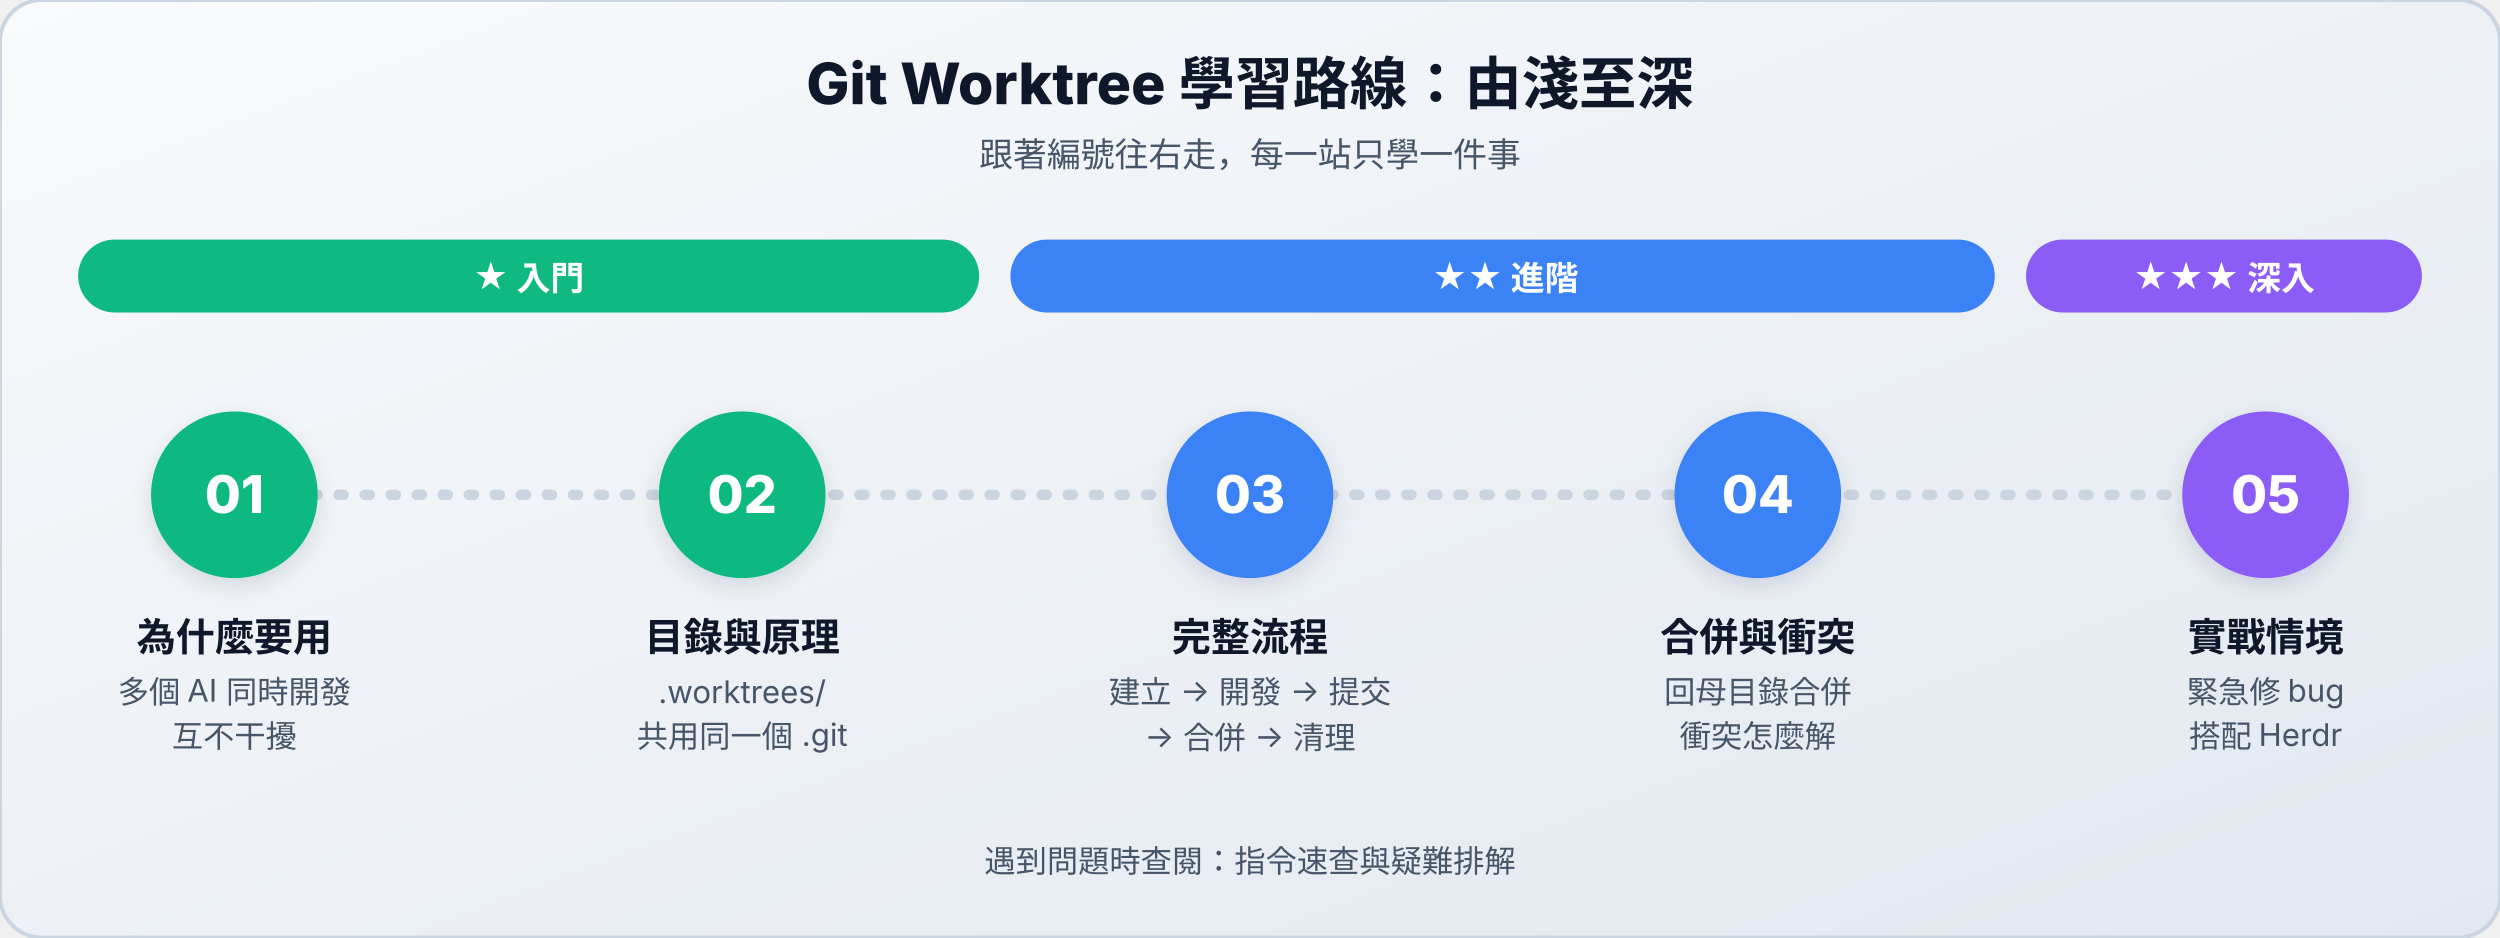
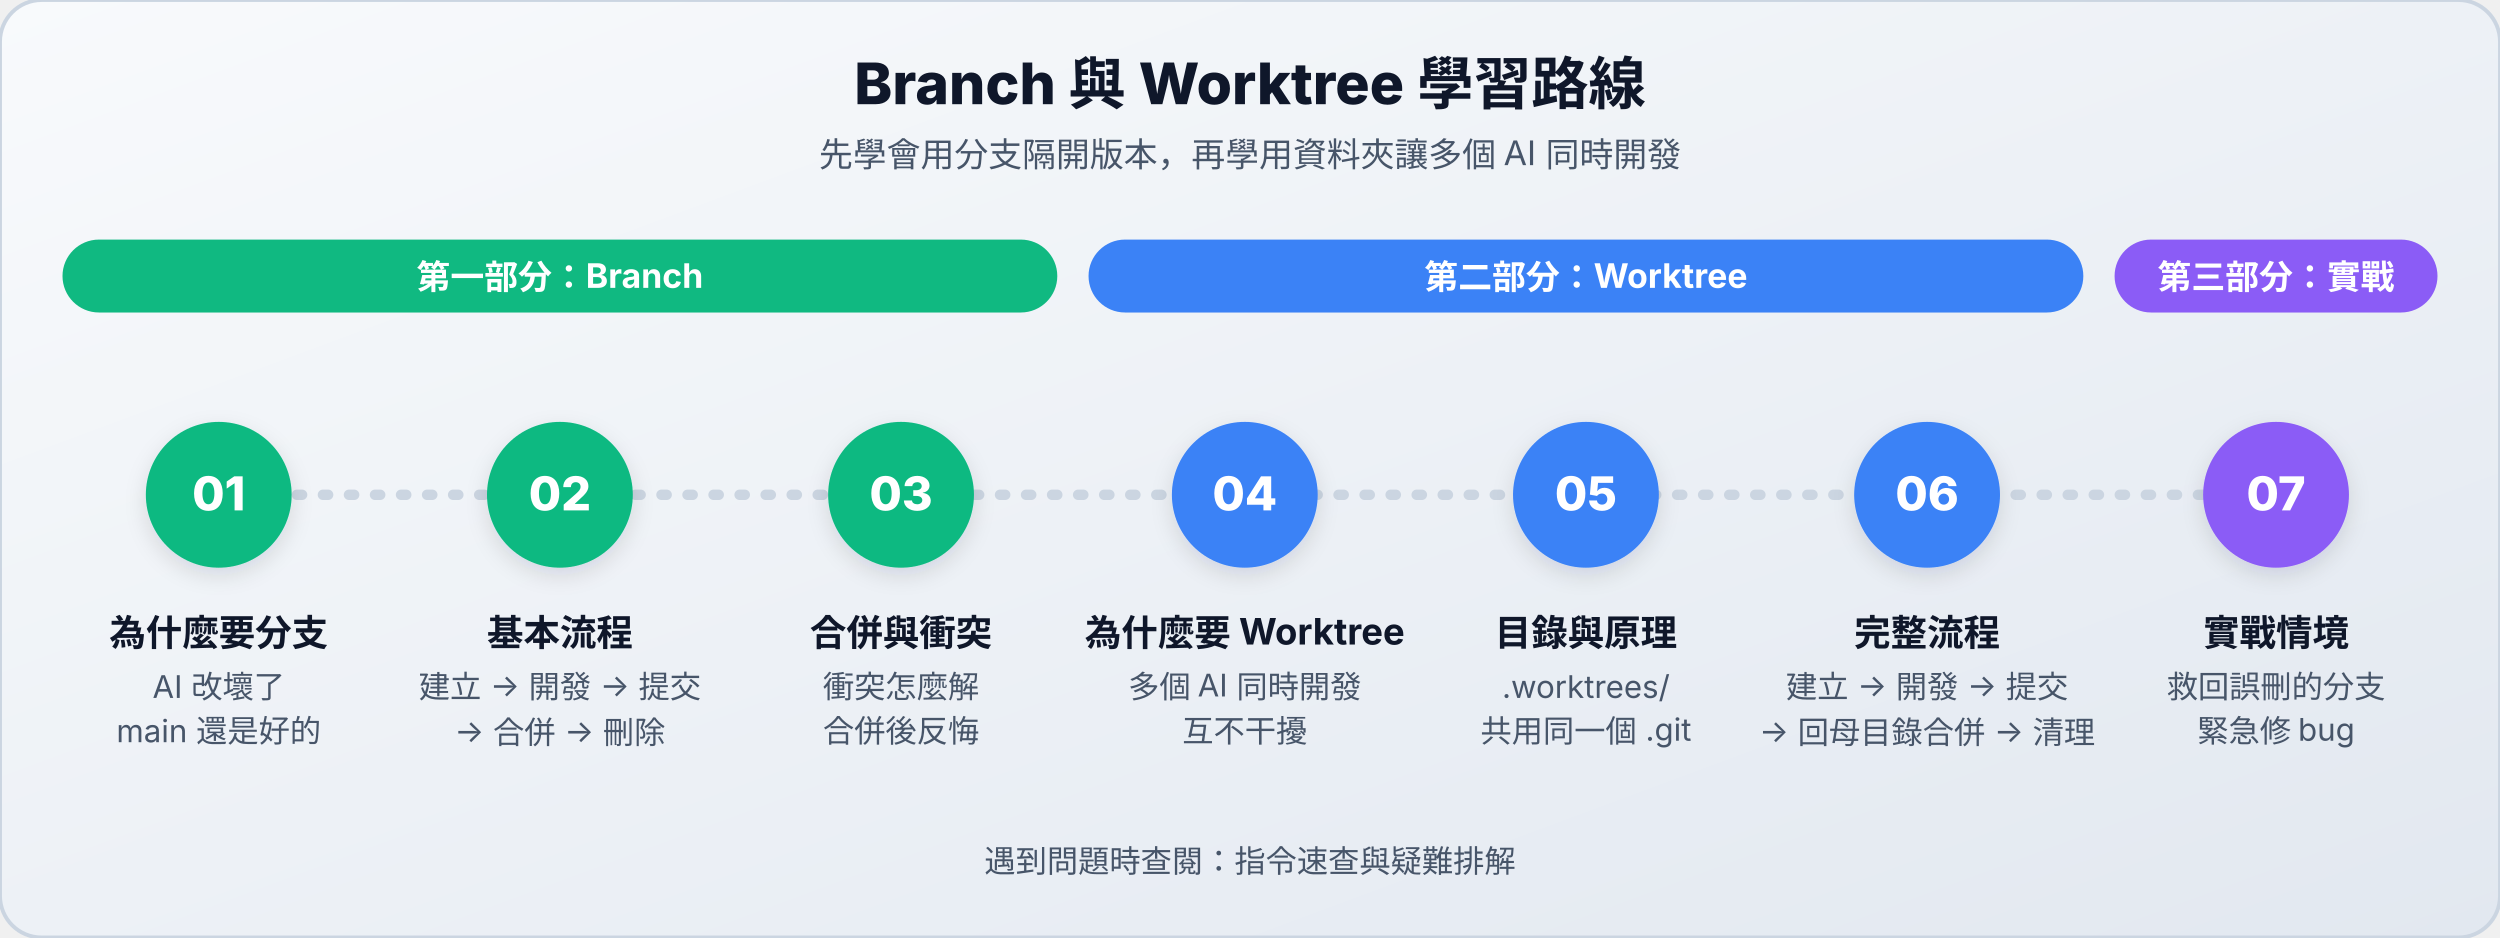
<svg xmlns="http://www.w3.org/2000/svg" viewBox="0 0 960 360" width="100%">
  <defs>
    <linearGradient id="bg" x1="0%" y1="0%" x2="100%" y2="100%">
      <stop offset="0%" stop-color="#f8fafc" />
      <stop offset="100%" stop-color="#e2e8f0" />
    </linearGradient>
    <filter id="shadow" x="-20%" y="-20%" width="140%" height="140%">
      <feDropShadow dx="0" dy="3" stdDeviation="4" flood-color="#0f172a" flood-opacity="0.12" />
    </filter>
  </defs>
  <style>
    text { font-family: -apple-system, BlinkMacSystemFont, "PingFang TC", "Noto Sans TC", "Microsoft JhengHei", sans-serif; }
    .title { font-size: 22px; font-weight: 800; fill: #0f172a; }
    .sub { font-size: 13px; fill: #475569; }
    .band { font-size: 13px; font-weight: 700; fill: #ffffff; }
-     .num { font-size: 20px; font-weight: 800; fill: #ffffff; }
-     .name { font-size: 15px; font-weight: 700; fill: #0f172a; }
+     .num { font-size: 18px; font-weight: 800; fill: #ffffff; }
+     .name { font-size: 14px; font-weight: 700; fill: #0f172a; }
    .desc { font-size: 12px; fill: #475569; }
  </style>
  <rect width="960" height="360" rx="16" fill="url(#bg)" stroke="#cbd5e1" stroke-width="1.5" />
-   <text x="480" y="40" class="title" text-anchor="middle">Git Worktree 學習路線：由淺至深</text>
-   <text x="480" y="64" class="sub" text-anchor="middle">跟著編號往右走，每一站只學一件事</text>
-   <rect x="30" y="92" width="346" height="28" rx="14" fill="#10b981" />
-   <text x="203" y="111" class="band" text-anchor="middle">★ 入門</text>
-   <rect x="388" y="92" width="378" height="28" rx="14" fill="#3b82f6" />
-   <text x="578" y="111" class="band" text-anchor="middle">★★ 進階</text>
-   <rect x="778" y="92" width="152" height="28" rx="14" fill="#8b5cf6" />
-   <text x="854" y="111" class="band" text-anchor="middle">★★★ 深入</text>
-   <line x1="90" y1="190" x2="870" y2="190" stroke="#cbd5e1" stroke-width="4" stroke-dasharray="2 8" stroke-linecap="round" />
+   <text x="480" y="40" class="title" text-anchor="middle">Branch 與 Worktree 學習路線</text>
+   <text x="480" y="64" class="sub" text-anchor="middle">先學會用分支隔開版本，再學用資料夾讓多個 AI 同時開發</text>
+   <rect x="24" y="92" width="382" height="28" rx="14" fill="#10b981" />
+   <text x="215" y="111" class="band" text-anchor="middle">第一部分：Branch</text>
+   <rect x="418" y="92" width="382" height="28" rx="14" fill="#3b82f6" />
+   <text x="609" y="111" class="band" text-anchor="middle">第二部分：Worktree</text>
+   <rect x="812" y="92" width="124" height="28" rx="14" fill="#8b5cf6" />
+   <text x="874" y="111" class="band" text-anchor="middle">第三部分：實戰</text>
+   <line x1="84" y1="190" x2="874" y2="190" stroke="#cbd5e1" stroke-width="4" stroke-dasharray="2 8" stroke-linecap="round" />
  <g filter="url(#shadow)">
-     <circle cx="90" cy="190" r="32" fill="#10b981" />
-     <circle cx="285" cy="190" r="32" fill="#10b981" />
-     <circle cx="480" cy="190" r="32" fill="#3b82f6" />
-     <circle cx="675" cy="190" r="32" fill="#3b82f6" />
-     <circle cx="870" cy="190" r="32" fill="#8b5cf6" />
+     <circle cx="84" cy="190" r="28" fill="#10b981" />
+     <circle cx="215" cy="190" r="28" fill="#10b981" />
+     <circle cx="346" cy="190" r="28" fill="#10b981" />
+     <circle cx="478" cy="190" r="28" fill="#3b82f6" />
+     <circle cx="609" cy="190" r="28" fill="#3b82f6" />
+     <circle cx="740" cy="190" r="28" fill="#3b82f6" />
+     <circle cx="874" cy="190" r="28" fill="#8b5cf6" />
  </g>
-   <text x="90" y="197" class="num" text-anchor="middle">01</text>
-   <text x="90" y="250" class="name" text-anchor="middle">為什麼要用</text>
-   <text x="90" y="270" class="desc" text-anchor="middle">多個 AI 同時開發</text>
-   <text x="90" y="287" class="desc" text-anchor="middle">互不干擾</text>
-   <text x="285" y="197" class="num" text-anchor="middle">02</text>
-   <text x="285" y="250" class="name" text-anchor="middle">目錄與原理</text>
-   <text x="285" y="270" class="desc" text-anchor="middle">.worktrees/</text>
-   <text x="285" y="287" class="desc" text-anchor="middle">共用同一個 .git</text>
-   <text x="480" y="197" class="num" text-anchor="middle">03</text>
-   <text x="480" y="250" class="name" text-anchor="middle">完整流程</text>
-   <text x="480" y="270" class="desc" text-anchor="middle">建立 → 開發 → 提交</text>
-   <text x="480" y="287" class="desc" text-anchor="middle">→ 合併 → 清理</text>
-   <text x="675" y="197" class="num" text-anchor="middle">04</text>
-   <text x="675" y="250" class="name" text-anchor="middle">合併與衝突</text>
-   <text x="675" y="270" class="desc" text-anchor="middle">回母目錄合併</text>
-   <text x="675" y="287" class="desc" text-anchor="middle">衝突怎麼解</text>
-   <text x="870" y="197" class="num" text-anchor="middle">05</text>
-   <text x="870" y="250" class="name" text-anchor="middle">實戰情境</text>
-   <text x="870" y="270" class="desc" text-anchor="middle">緊急修 bug</text>
-   <text x="870" y="287" class="desc" text-anchor="middle">搭配 Herdr</text>
+   <text x="84" y="196" class="num" text-anchor="middle">01</text>
+   <text x="84" y="248" class="name" text-anchor="middle">為什麼要分支</text>
+   <text x="84" y="268" class="desc" text-anchor="middle">AI 改壞了</text>
+   <text x="84" y="285" class="desc" text-anchor="middle">main 還是好的</text>
+   <text x="215" y="196" class="num" text-anchor="middle">02</text>
+   <text x="215" y="248" class="name" text-anchor="middle">基本流程</text>
+   <text x="215" y="268" class="desc" text-anchor="middle">建立 → 開發 → 提交</text>
+   <text x="215" y="285" class="desc" text-anchor="middle">→ 合併 → 刪除</text>
+   <text x="346" y="196" class="num" text-anchor="middle">03</text>
+   <text x="346" y="248" class="name" text-anchor="middle">合併與衝突</text>
+   <text x="346" y="268" class="desc" text-anchor="middle">衝突怎麼解</text>
+   <text x="346" y="285" class="desc" text-anchor="middle">合併後反悔</text>
+   <text x="478" y="196" class="num" text-anchor="middle">04</text>
+   <text x="478" y="248" class="name" text-anchor="middle">為什麼要 Worktree</text>
+   <text x="478" y="268" class="desc" text-anchor="middle">多個 AI 同時開發</text>
+   <text x="478" y="285" class="desc" text-anchor="middle">互不干擾</text>
+   <text x="609" y="196" class="num" text-anchor="middle">05</text>
+   <text x="609" y="248" class="name" text-anchor="middle">目錄與原理</text>
+   <text x="609" y="268" class="desc" text-anchor="middle">.worktrees/</text>
+   <text x="609" y="285" class="desc" text-anchor="middle">共用同一個 .git</text>
+   <text x="740" y="196" class="num" text-anchor="middle">06</text>
+   <text x="740" y="248" class="name" text-anchor="middle">完整流程</text>
+   <text x="740" y="268" class="desc" text-anchor="middle">建立 → 開發 → 提交</text>
+   <text x="740" y="285" class="desc" text-anchor="middle">→ 回母目錄合併 → 清理</text>
+   <text x="874" y="196" class="num" text-anchor="middle">07</text>
+   <text x="874" y="248" class="name" text-anchor="middle">實戰情境</text>
+   <text x="874" y="268" class="desc" text-anchor="middle">救回誤刪的分支</text>
+   <text x="874" y="285" class="desc" text-anchor="middle">緊急修 bug</text>
  <text x="480" y="335" class="desc" text-anchor="middle">遇到問題時查閱：指令速查與疑難排解</text>
</svg>
